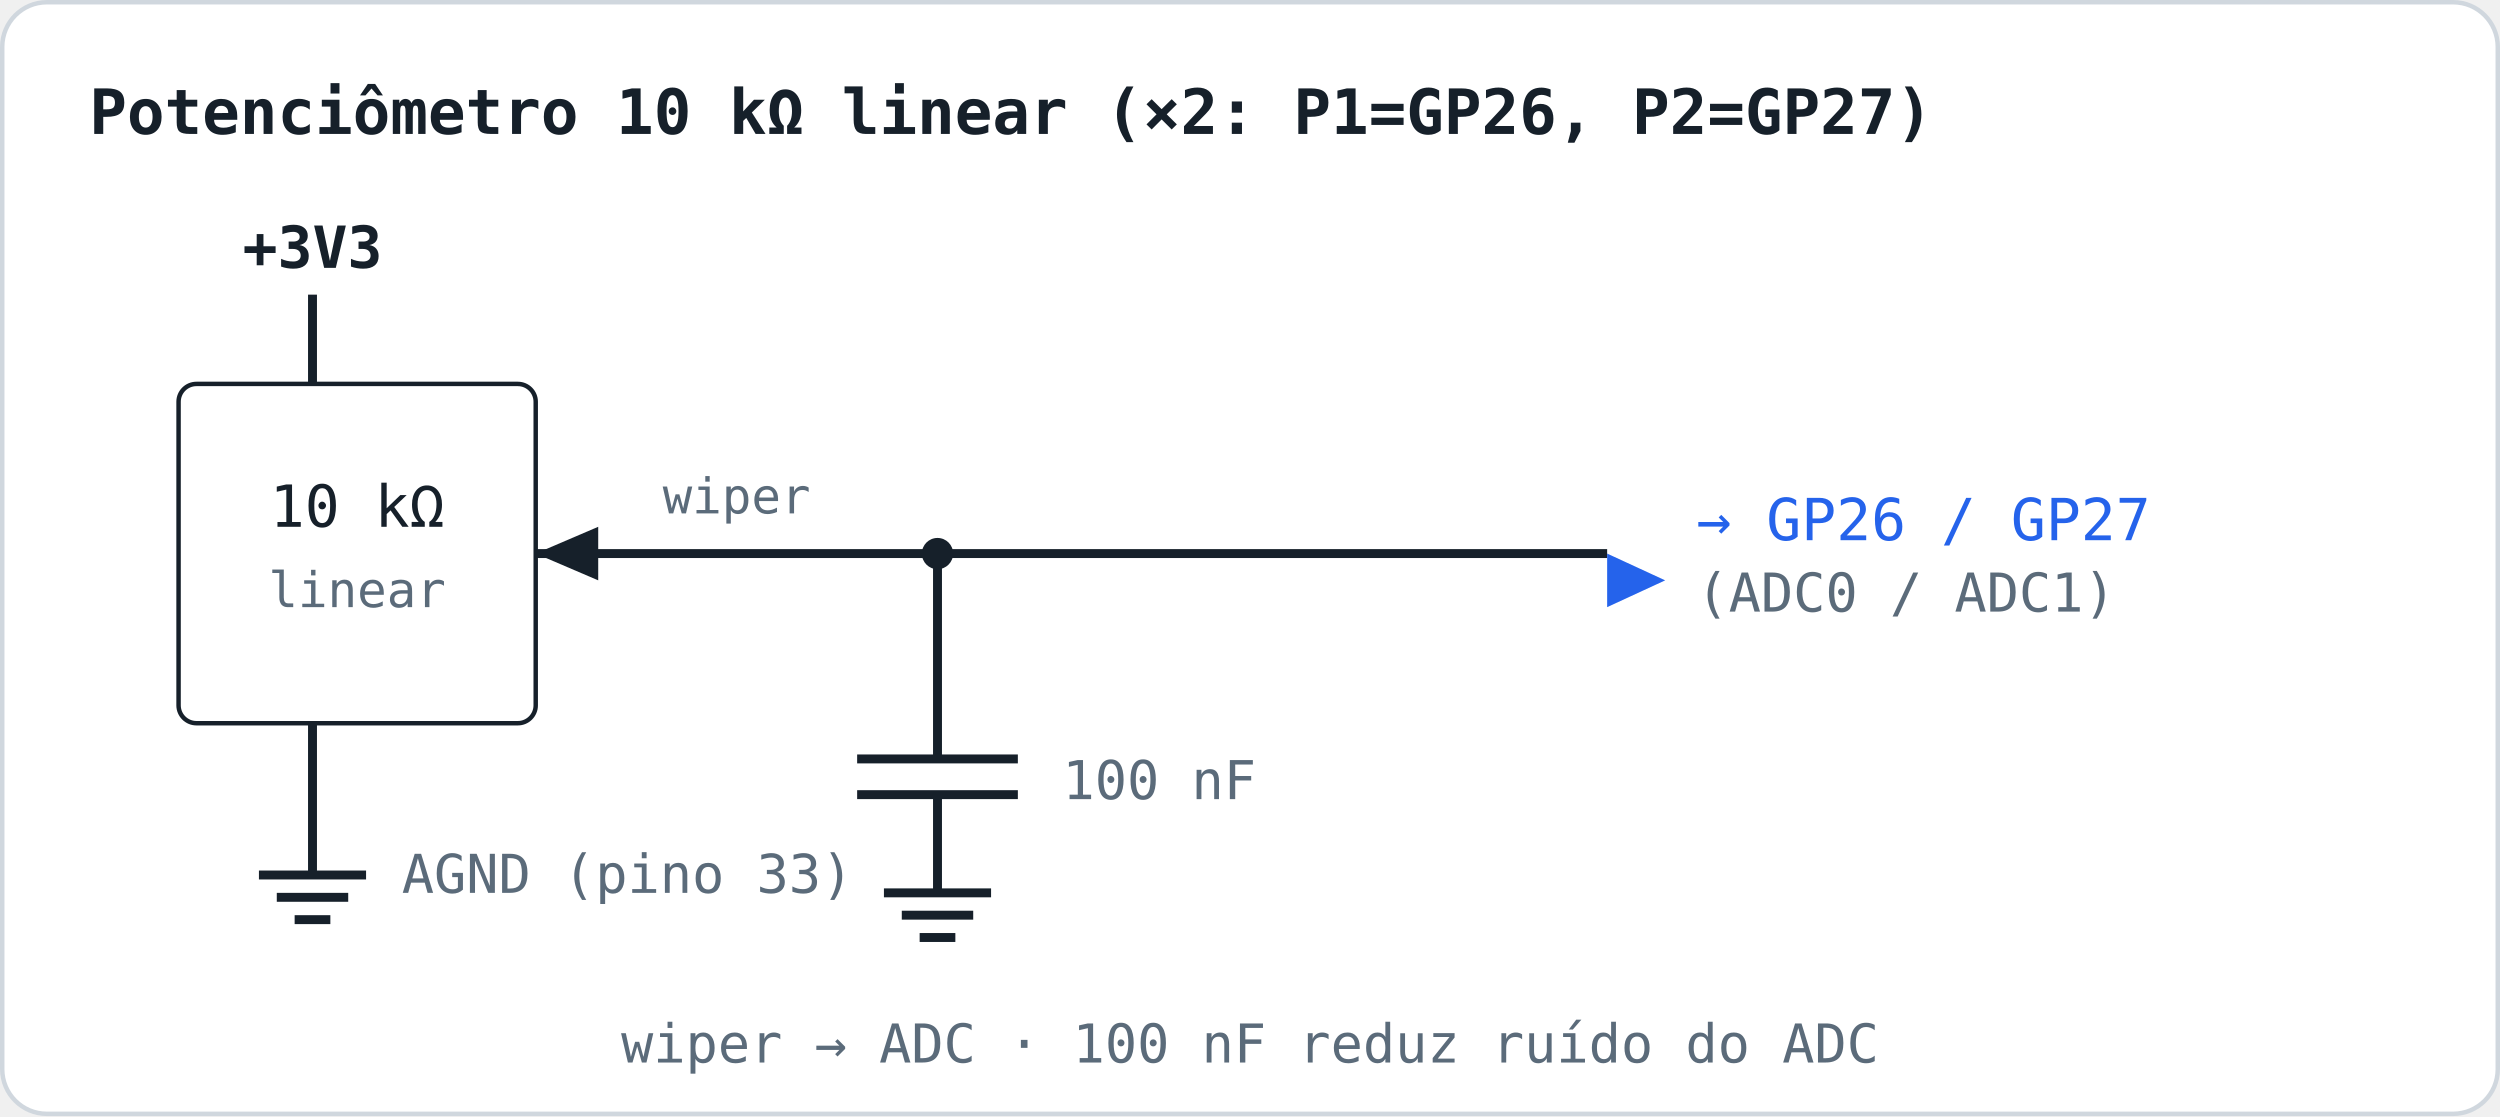
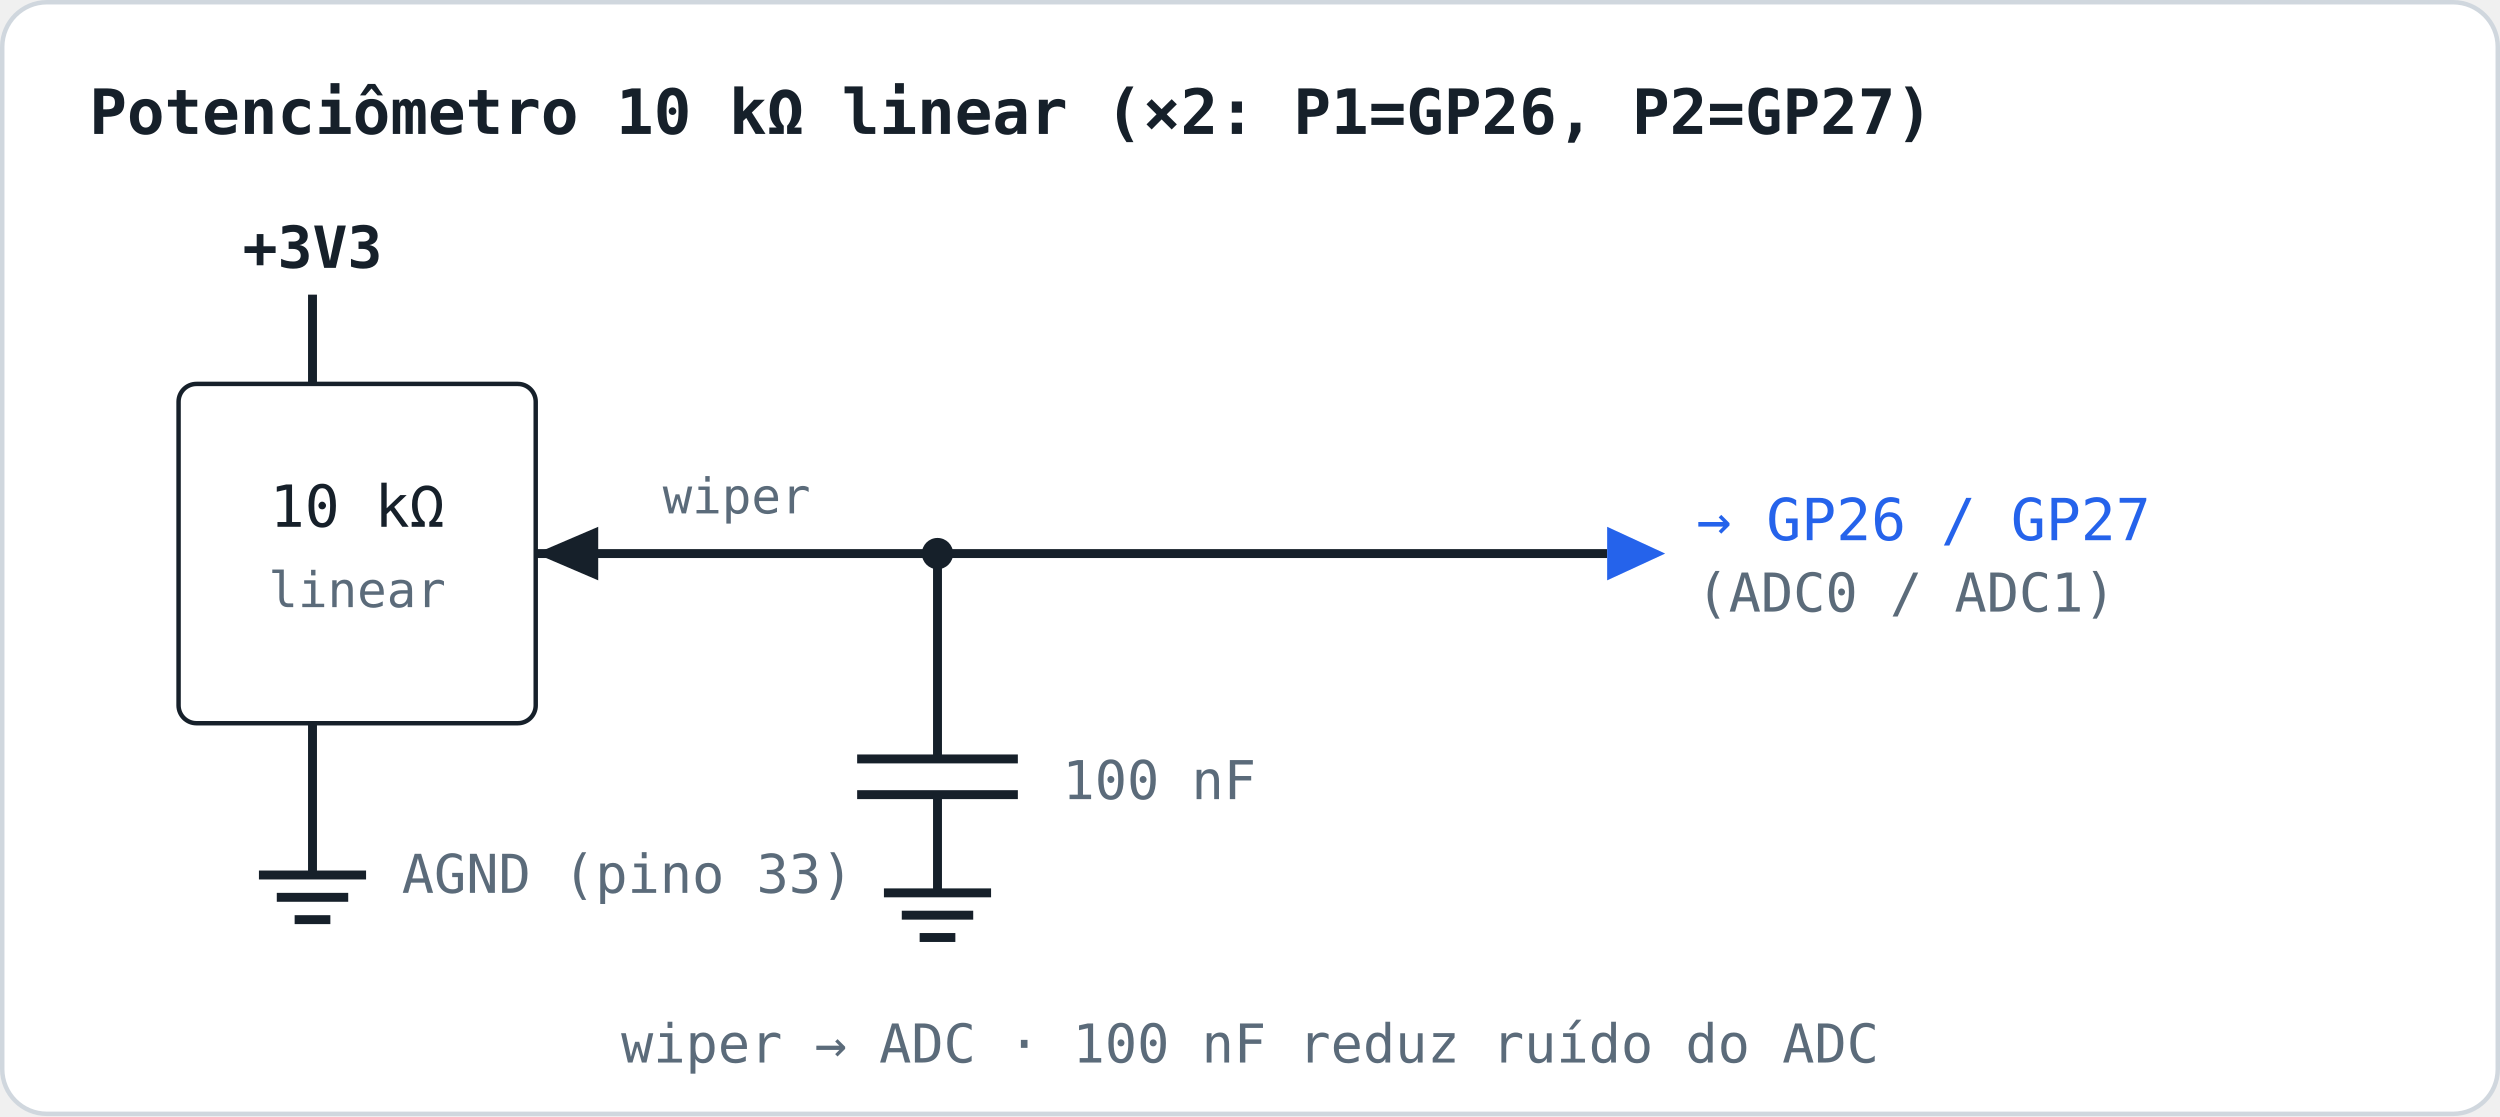
<svg xmlns="http://www.w3.org/2000/svg" viewBox="0 0 560 250" font-family="ui-monospace, SFMono-Regular, Menlo, Consolas, monospace" font-size="13">
  <rect x="0.5" y="0.5" width="559" height="249" rx="10" fill="#ffffff" stroke="#d0d7de" />
  <text x="20" y="30" font-size="14" font-weight="bold" fill="#16202a">Potenciômetro 10 kΩ linear  (×2: P1=GP26, P2=GP27)</text>
  <text x="70" y="60" text-anchor="middle" font-weight="bold" fill="#16202a">+3V3</text>
  <rect x="40" y="86" width="80" height="76" rx="4" fill="#ffffff" stroke="#16202a" />
  <text x="80" y="118" text-anchor="middle" fill="#16202a">10 kΩ</text>
  <text x="80" y="136" text-anchor="middle" font-size="11" fill="#5b6b7a">linear</text>
  <g stroke="#16202a" stroke-width="2" fill="none">
    <line x1="70" y1="66" x2="70" y2="86" />
    <line x1="70" y1="162" x2="70" y2="196" />
    <line x1="120" y1="124" x2="210" y2="124" />
    <line x1="210" y1="124" x2="360" y2="124" />
    <line x1="210" y1="124" x2="210" y2="170" />
    <line x1="210" y1="178" x2="210" y2="200" />
  </g>
  <polygon points="120,124 134,118 134,130" fill="#16202a" />
  <text x="165" y="115" text-anchor="middle" font-size="11" fill="#5b6b7a">wiper</text>
  <circle cx="210" cy="124" r="3.5" fill="#16202a" />
  <g stroke="#16202a" stroke-width="2">
    <line x1="58" y1="196" x2="82" y2="196" />
    <line x1="62" y1="201" x2="78" y2="201" />
    <line x1="66" y1="206" x2="74" y2="206" />
  </g>
  <text x="90" y="200" fill="#5b6b7a" font-size="12">AGND (pino 33)</text>
  <g stroke="#16202a" stroke-width="2">
    <line x1="192" y1="170" x2="228" y2="170" />
    <line x1="192" y1="178" x2="228" y2="178" />
    <line x1="198" y1="200" x2="222" y2="200" />
    <line x1="202" y1="205" x2="218" y2="205" />
    <line x1="206" y1="210" x2="214" y2="210" />
  </g>
  <text x="238" y="179" fill="#5b6b7a" font-size="12">100 nF</text>
-   <polygon points="360,124 373,130 360,136" fill="#2563eb" />
+   <polygon points="360,118 373,124 360,130" fill="#2563eb" />
  <text x="380" y="121" fill="#2563eb">→ GP26 / GP27</text>
  <text x="380" y="137" fill="#5b6b7a" font-size="12">(ADC0 / ADC1)</text>
  <text x="280" y="238" text-anchor="middle" fill="#5b6b7a" font-size="12">wiper → ADC  ·  100 nF reduz ruído do ADC</text>
</svg>
